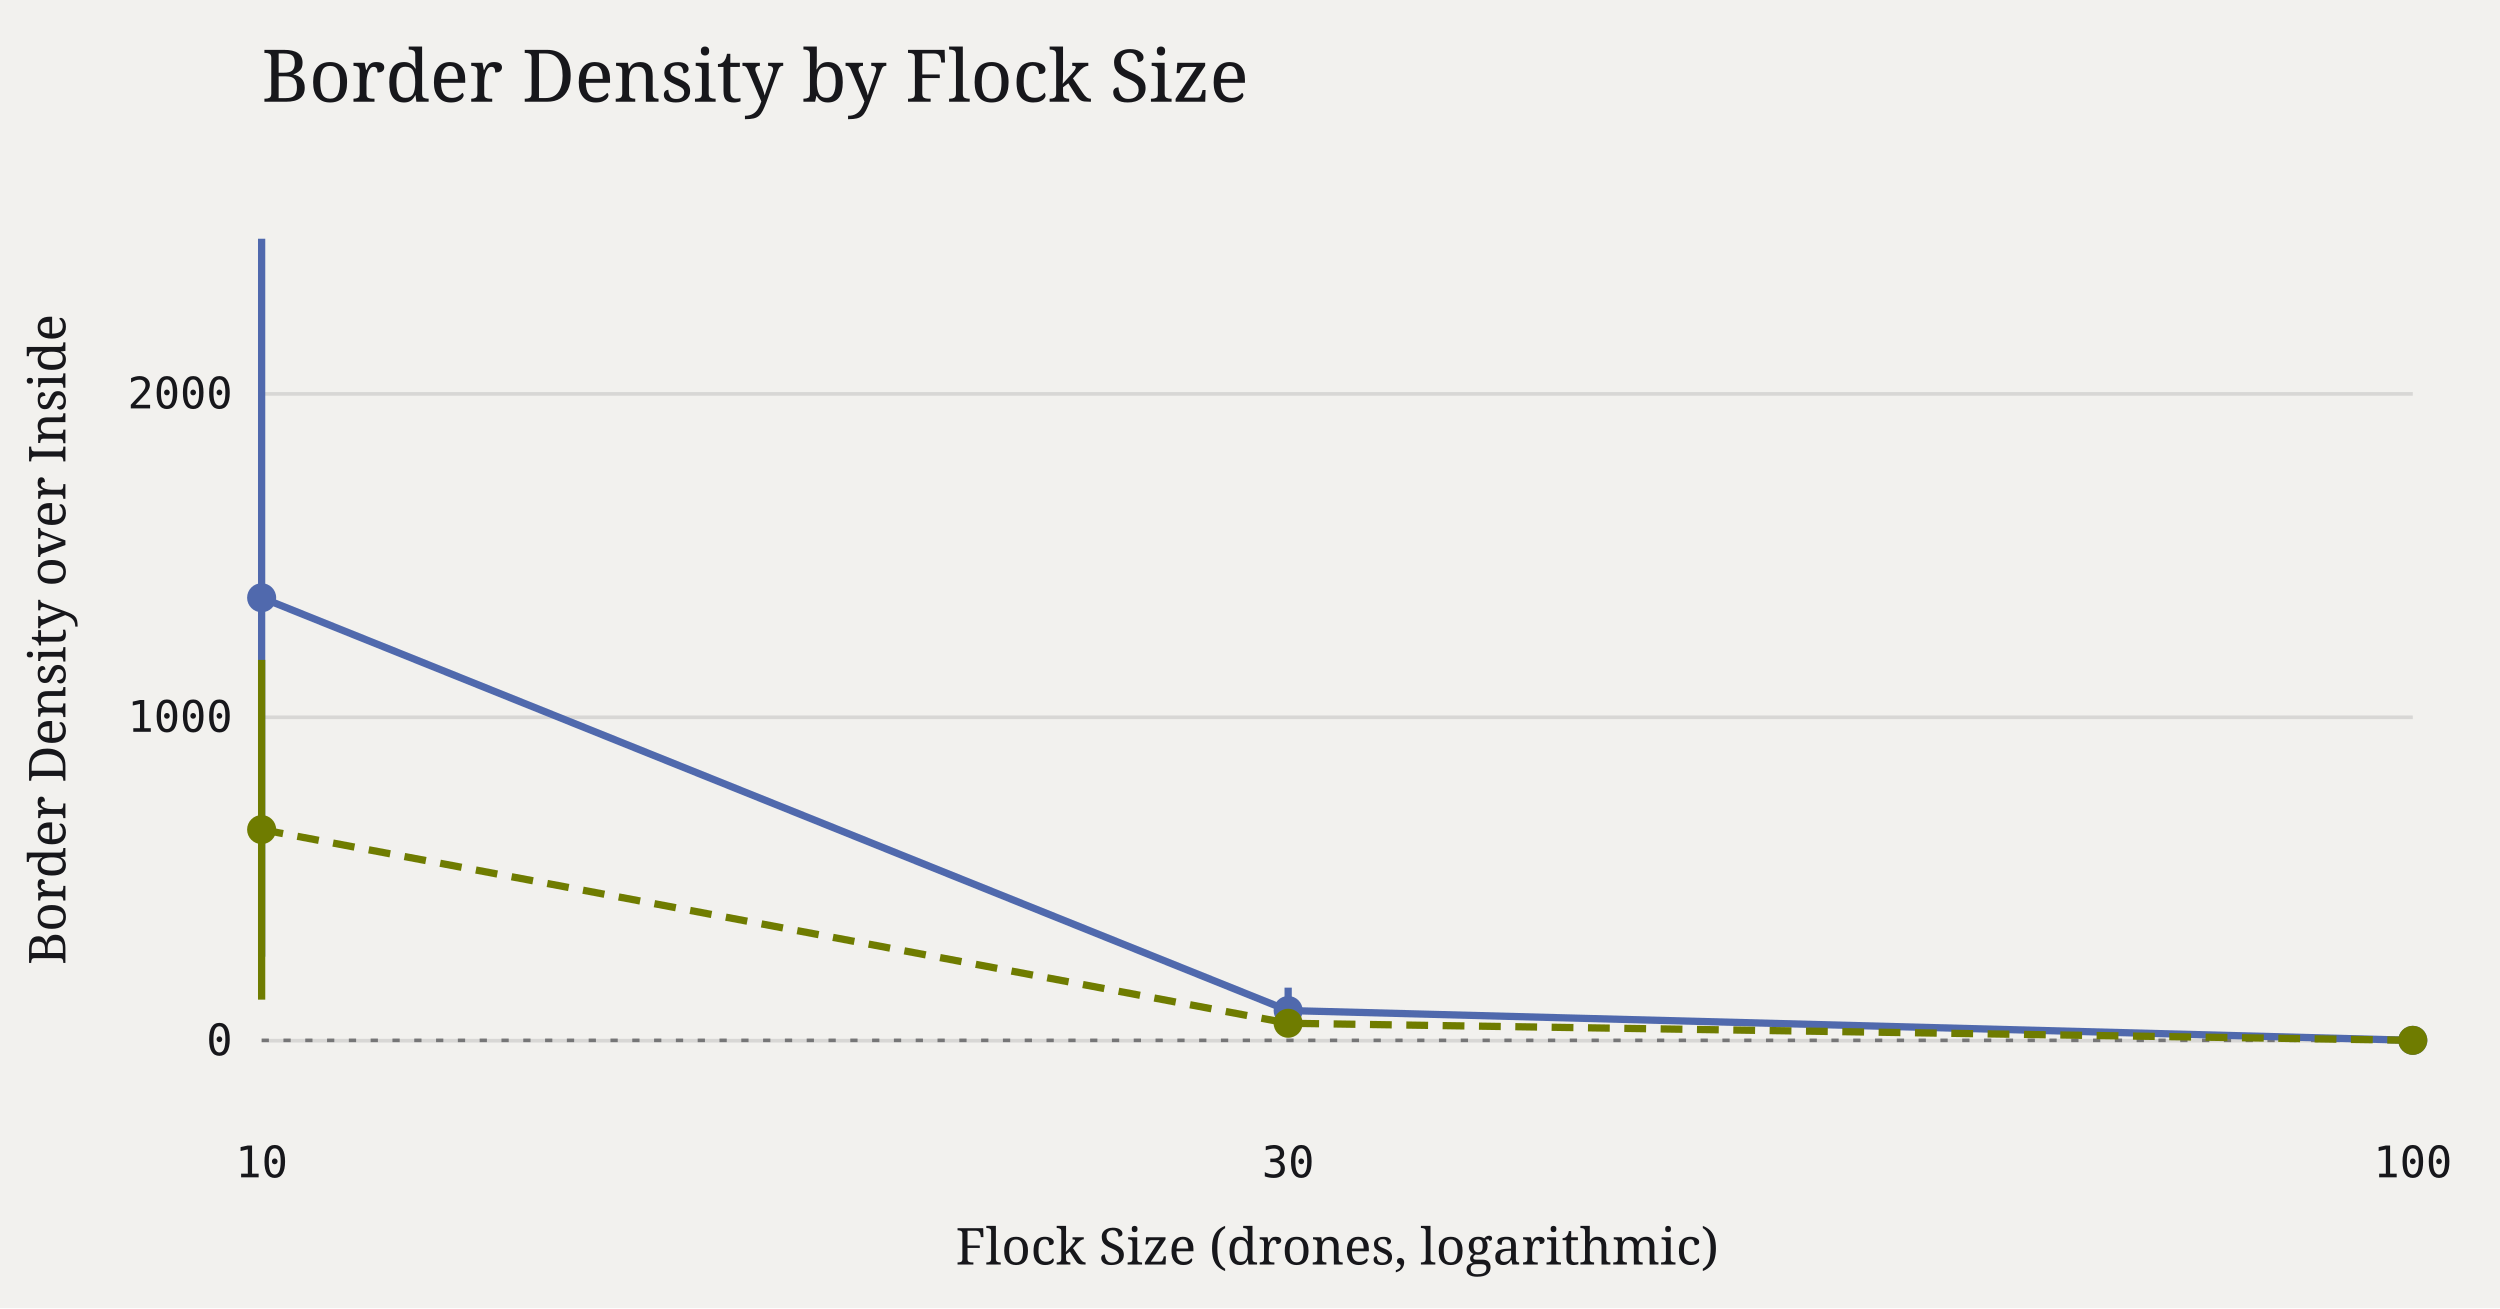
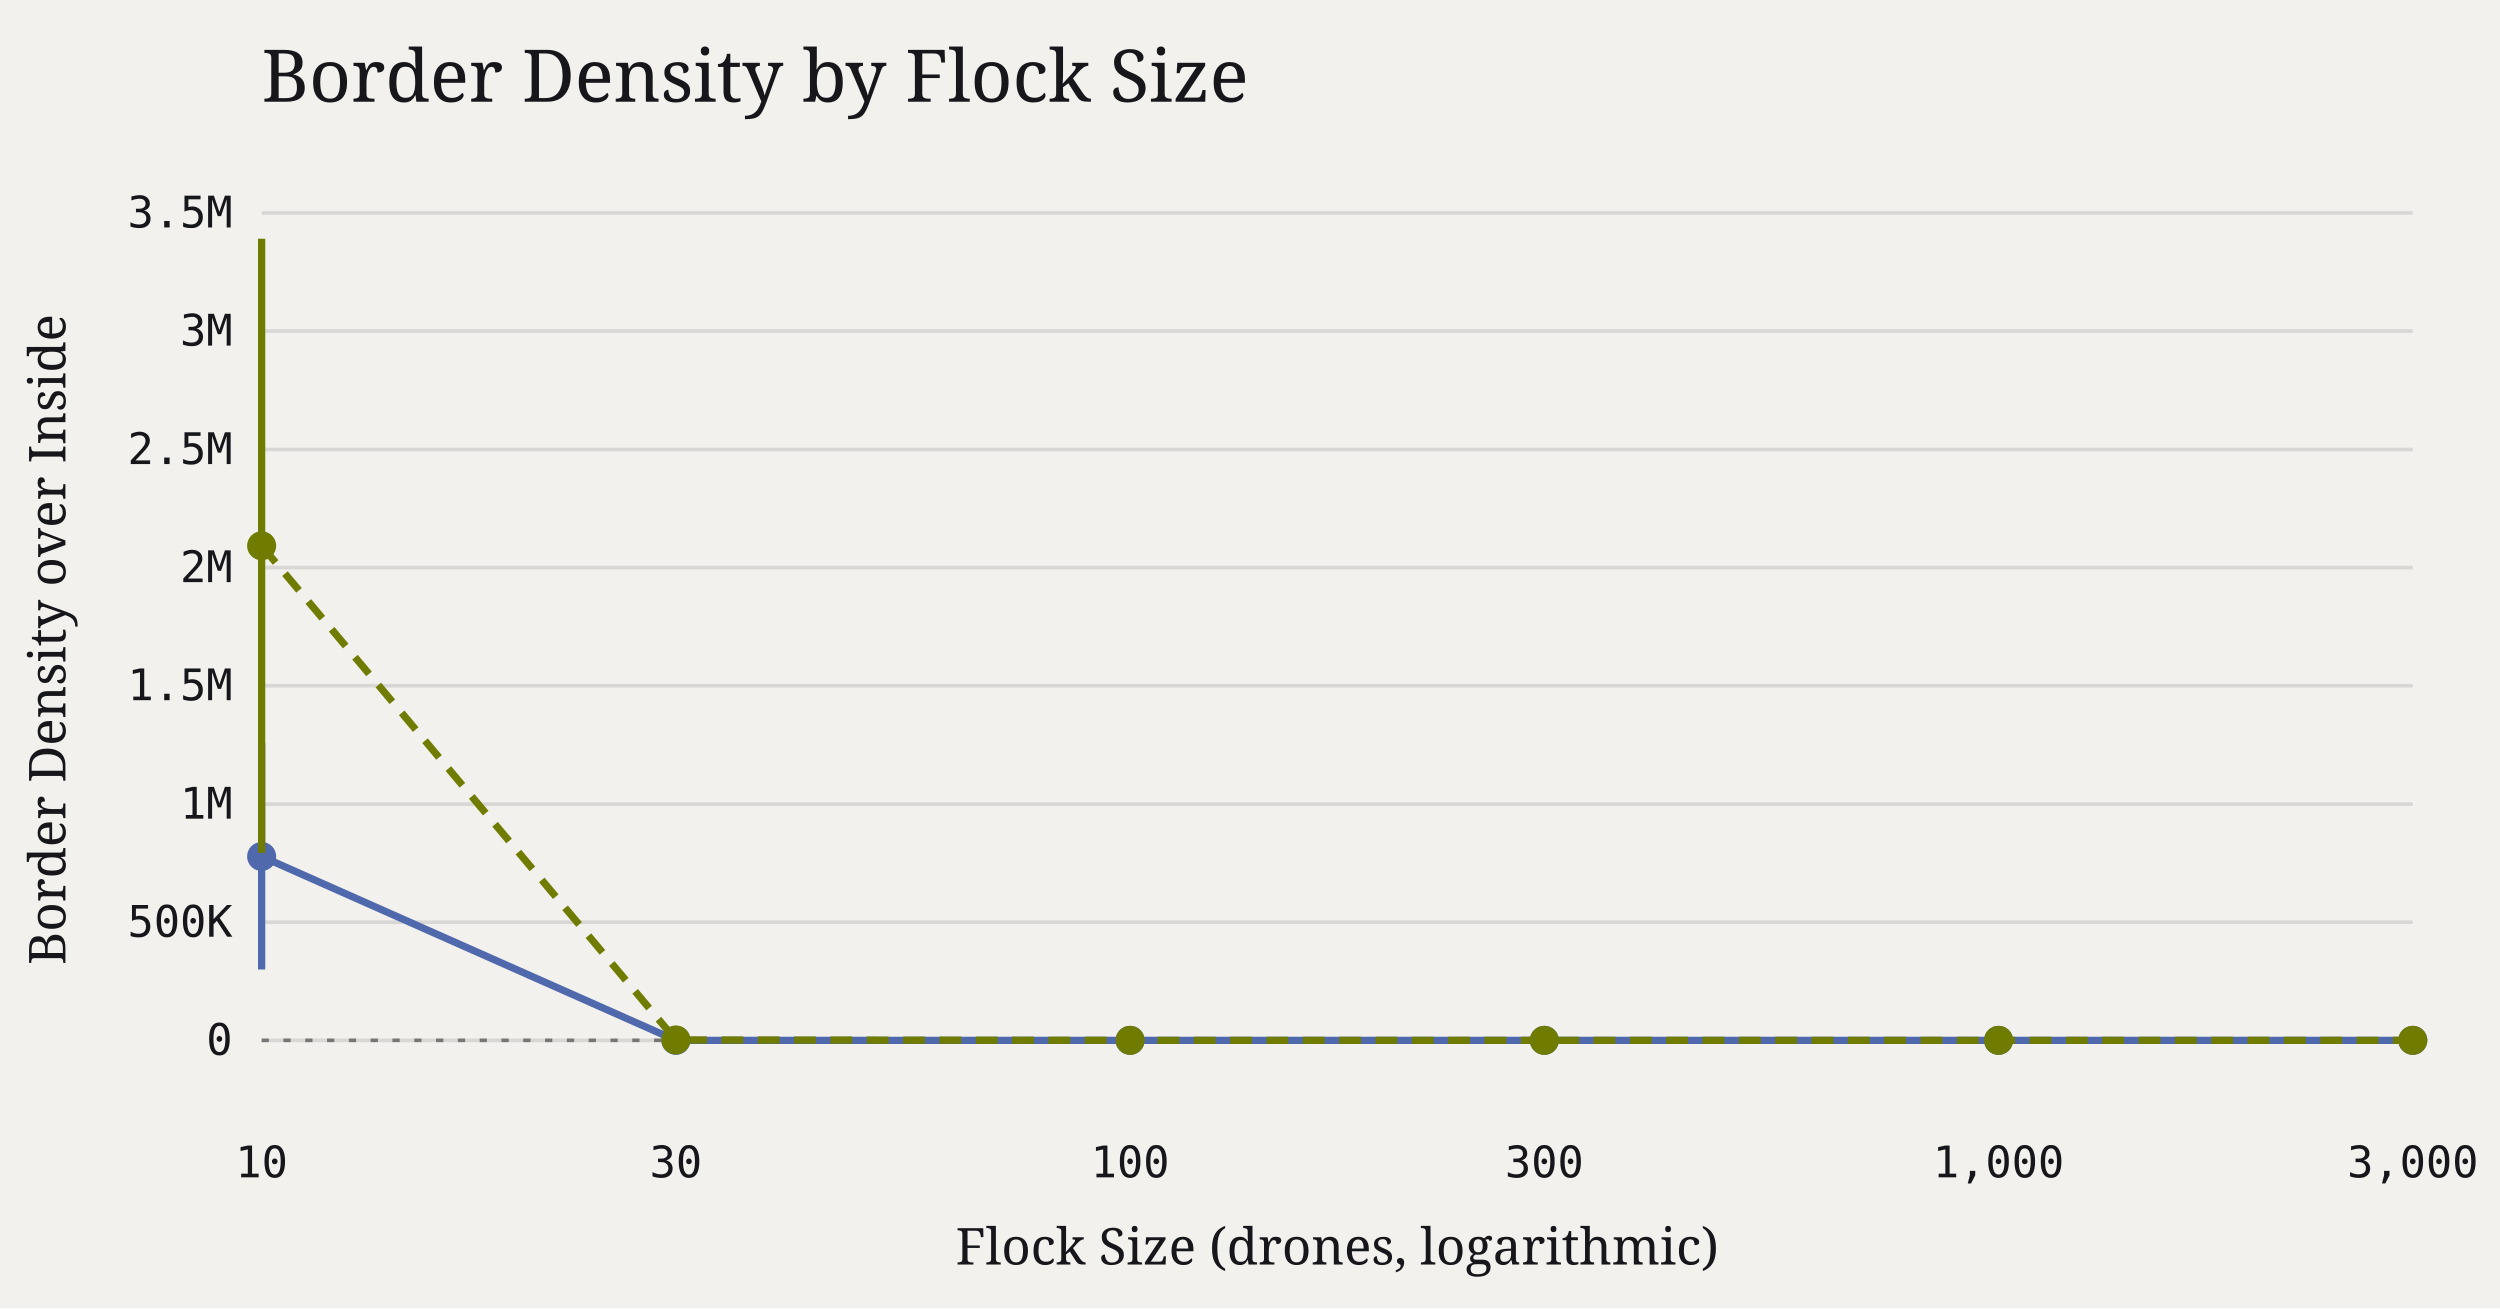
<svg xmlns="http://www.w3.org/2000/svg" viewBox="0 0 688 360" role="img" aria-label="Border Density by Flock Size">
  <rect width="688" height="360" fill="#f2f1ee" />
  <text x="72" y="28" fill="#17171b" font-family="'Bellefair', Didot, Georgia, serif" font-size="20">Border Density by Flock Size</text>
  <line x1="72" x2="664" y1="286.3" y2="286.3" stroke="#17171b" stroke-opacity="0.5" stroke-dasharray="2 4" />
-   <line x1="72" x2="664" y1="286.4" y2="286.4" stroke="#17171b" stroke-opacity="0.12" />
-   <text x="64" y="290.4" text-anchor="end" fill="#17171b" font-family="'JetBrains Mono', ui-monospace, Menlo, monospace" font-size="12">0</text>
-   <line x1="72" x2="664" y1="197.4" y2="197.4" stroke="#17171b" stroke-opacity="0.12" />
-   <text x="64" y="201.4" text-anchor="end" fill="#17171b" font-family="'JetBrains Mono', ui-monospace, Menlo, monospace" font-size="12">1000</text>
-   <line x1="72" x2="664" y1="108.4" y2="108.4" stroke="#17171b" stroke-opacity="0.12" />
-   <text x="64" y="112.4" text-anchor="end" fill="#17171b" font-family="'JetBrains Mono', ui-monospace, Menlo, monospace" font-size="12">2000</text>
+   <line x1="72" x2="664" y1="286.3" y2="286.3" stroke="#17171b" stroke-opacity="0.12" />
+   <text x="64" y="290.3" text-anchor="end" fill="#17171b" font-family="'JetBrains Mono', ui-monospace, Menlo, monospace" font-size="12">0</text>
+   <line x1="72" x2="664" y1="253.8" y2="253.8" stroke="#17171b" stroke-opacity="0.12" />
+   <text x="64" y="257.8" text-anchor="end" fill="#17171b" font-family="'JetBrains Mono', ui-monospace, Menlo, monospace" font-size="12">500K</text>
+   <line x1="72" x2="664" y1="221.3" y2="221.3" stroke="#17171b" stroke-opacity="0.12" />
+   <text x="64" y="225.3" text-anchor="end" fill="#17171b" font-family="'JetBrains Mono', ui-monospace, Menlo, monospace" font-size="12">1M</text>
+   <line x1="72" x2="664" y1="188.7" y2="188.7" stroke="#17171b" stroke-opacity="0.12" />
+   <text x="64" y="192.7" text-anchor="end" fill="#17171b" font-family="'JetBrains Mono', ui-monospace, Menlo, monospace" font-size="12">1.5M</text>
+   <line x1="72" x2="664" y1="156.2" y2="156.2" stroke="#17171b" stroke-opacity="0.12" />
+   <text x="64" y="160.2" text-anchor="end" fill="#17171b" font-family="'JetBrains Mono', ui-monospace, Menlo, monospace" font-size="12">2M</text>
+   <line x1="72" x2="664" y1="123.7" y2="123.7" stroke="#17171b" stroke-opacity="0.12" />
+   <text x="64" y="127.7" text-anchor="end" fill="#17171b" font-family="'JetBrains Mono', ui-monospace, Menlo, monospace" font-size="12">2.5M</text>
+   <line x1="72" x2="664" y1="91.1" y2="91.1" stroke="#17171b" stroke-opacity="0.12" />
+   <text x="64" y="95.1" text-anchor="end" fill="#17171b" font-family="'JetBrains Mono', ui-monospace, Menlo, monospace" font-size="12">3M</text>
+   <line x1="72" x2="664" y1="58.6" y2="58.6" stroke="#17171b" stroke-opacity="0.12" />
+   <text x="64" y="62.6" text-anchor="end" fill="#17171b" font-family="'JetBrains Mono', ui-monospace, Menlo, monospace" font-size="12">3.5M</text>
  <text x="72.0" y="324" text-anchor="middle" fill="#17171b" font-family="'JetBrains Mono', ui-monospace, Menlo, monospace" font-size="12">10</text>
-   <text x="354.5" y="324" text-anchor="middle" fill="#17171b" font-family="'JetBrains Mono', ui-monospace, Menlo, monospace" font-size="12">30</text>
-   <text x="664.0" y="324" text-anchor="middle" fill="#17171b" font-family="'JetBrains Mono', ui-monospace, Menlo, monospace" font-size="12">100</text>
+   <text x="186.0" y="324" text-anchor="middle" fill="#17171b" font-family="'JetBrains Mono', ui-monospace, Menlo, monospace" font-size="12">30</text>
+   <text x="311.0" y="324" text-anchor="middle" fill="#17171b" font-family="'JetBrains Mono', ui-monospace, Menlo, monospace" font-size="12">100</text>
+   <text x="425.0" y="324" text-anchor="middle" fill="#17171b" font-family="'JetBrains Mono', ui-monospace, Menlo, monospace" font-size="12">300</text>
+   <text x="550.0" y="324" text-anchor="middle" fill="#17171b" font-family="'JetBrains Mono', ui-monospace, Menlo, monospace" font-size="12">1,000</text>
+   <text x="664.0" y="324" text-anchor="middle" fill="#17171b" font-family="'JetBrains Mono', ui-monospace, Menlo, monospace" font-size="12">3,000</text>
  <text x="368" y="348" fill="#17171b" font-family="'Crimson Pro', Georgia, serif" font-size="14" text-anchor="middle">Flock Size (drones, logarithmic)</text>
  <text transform="translate(18 176) rotate(-90)" fill="#17171b" font-family="'Crimson Pro', Georgia, serif" font-size="14" text-anchor="middle">Border Density over Inside</text>
-   <polyline points="72.0,164.5 354.5,278.1 664.0,286.3" fill="none" stroke="#5069ad" stroke-width="2" />
-   <line x1="72.0" x2="72.0" y1="263.3" y2="65.7" stroke="#5069ad" stroke-width="2" />
-   <circle cx="72.0" cy="164.5" r="4" fill="#5069ad" />
-   <line x1="354.5" x2="354.5" y1="284.4" y2="271.8" stroke="#5069ad" stroke-width="2" />
-   <circle cx="354.5" cy="278.1" r="4" fill="#5069ad" />
+   <polyline points="72.0,235.7 186.0,286.3 311.0,286.3 425.0,286.3 550.0,286.3 664.0,286.3" fill="none" stroke="#5069ad" stroke-width="2" />
+   <line x1="72.0" x2="72.0" y1="266.8" y2="204.5" stroke="#5069ad" stroke-width="2" />
+   <circle cx="72.0" cy="235.7" r="4" fill="#5069ad" />
+   <line x1="186.0" x2="186.0" y1="286.3" y2="286.3" stroke="#5069ad" stroke-width="2" />
+   <circle cx="186.0" cy="286.3" r="4" fill="#5069ad" />
+   <line x1="311.0" x2="311.0" y1="286.3" y2="286.3" stroke="#5069ad" stroke-width="2" />
+   <circle cx="311.0" cy="286.3" r="4" fill="#5069ad" />
+   <line x1="425.0" x2="425.0" y1="286.3" y2="286.3" stroke="#5069ad" stroke-width="2" />
+   <circle cx="425.0" cy="286.3" r="4" fill="#5069ad" />
+   <line x1="550.0" x2="550.0" y1="286.3" y2="286.3" stroke="#5069ad" stroke-width="2" />
+   <circle cx="550.0" cy="286.3" r="4" fill="#5069ad" />
  <line x1="664.0" x2="664.0" y1="286.3" y2="286.3" stroke="#5069ad" stroke-width="2" />
  <circle cx="664.0" cy="286.3" r="4" fill="#5069ad" />
-   <polyline points="72.0,228.3 354.5,281.6 664.0,286.3" fill="none" stroke="#6f7c00" stroke-width="2" stroke-dasharray="6 4" />
-   <line x1="72.0" x2="72.0" y1="275.1" y2="181.6" stroke="#6f7c00" stroke-width="2" />
-   <circle cx="72.0" cy="228.3" r="4" fill="#6f7c00" />
-   <line x1="354.5" x2="354.5" y1="285.3" y2="277.9" stroke="#6f7c00" stroke-width="2" />
-   <circle cx="354.5" cy="281.6" r="4" fill="#6f7c00" />
+   <polyline points="72.0,150.2 186.0,286.2 311.0,286.3 425.0,286.3 550.0,286.3 664.0,286.3" fill="none" stroke="#6f7c00" stroke-width="2" stroke-dasharray="6 4" />
+   <line x1="72.0" x2="72.0" y1="234.7" y2="65.7" stroke="#6f7c00" stroke-width="2" />
+   <circle cx="72.0" cy="150.2" r="4" fill="#6f7c00" />
+   <line x1="186.0" x2="186.0" y1="286.3" y2="286.2" stroke="#6f7c00" stroke-width="2" />
+   <circle cx="186.0" cy="286.2" r="4" fill="#6f7c00" />
+   <line x1="311.0" x2="311.0" y1="286.3" y2="286.3" stroke="#6f7c00" stroke-width="2" />
+   <circle cx="311.0" cy="286.3" r="4" fill="#6f7c00" />
+   <line x1="425.0" x2="425.0" y1="286.3" y2="286.3" stroke="#6f7c00" stroke-width="2" />
+   <circle cx="425.0" cy="286.3" r="4" fill="#6f7c00" />
+   <line x1="550.0" x2="550.0" y1="286.3" y2="286.3" stroke="#6f7c00" stroke-width="2" />
+   <circle cx="550.0" cy="286.3" r="4" fill="#6f7c00" />
  <line x1="664.0" x2="664.0" y1="286.3" y2="286.3" stroke="#6f7c00" stroke-width="2" />
  <circle cx="664.0" cy="286.3" r="4" fill="#6f7c00" />
</svg>
